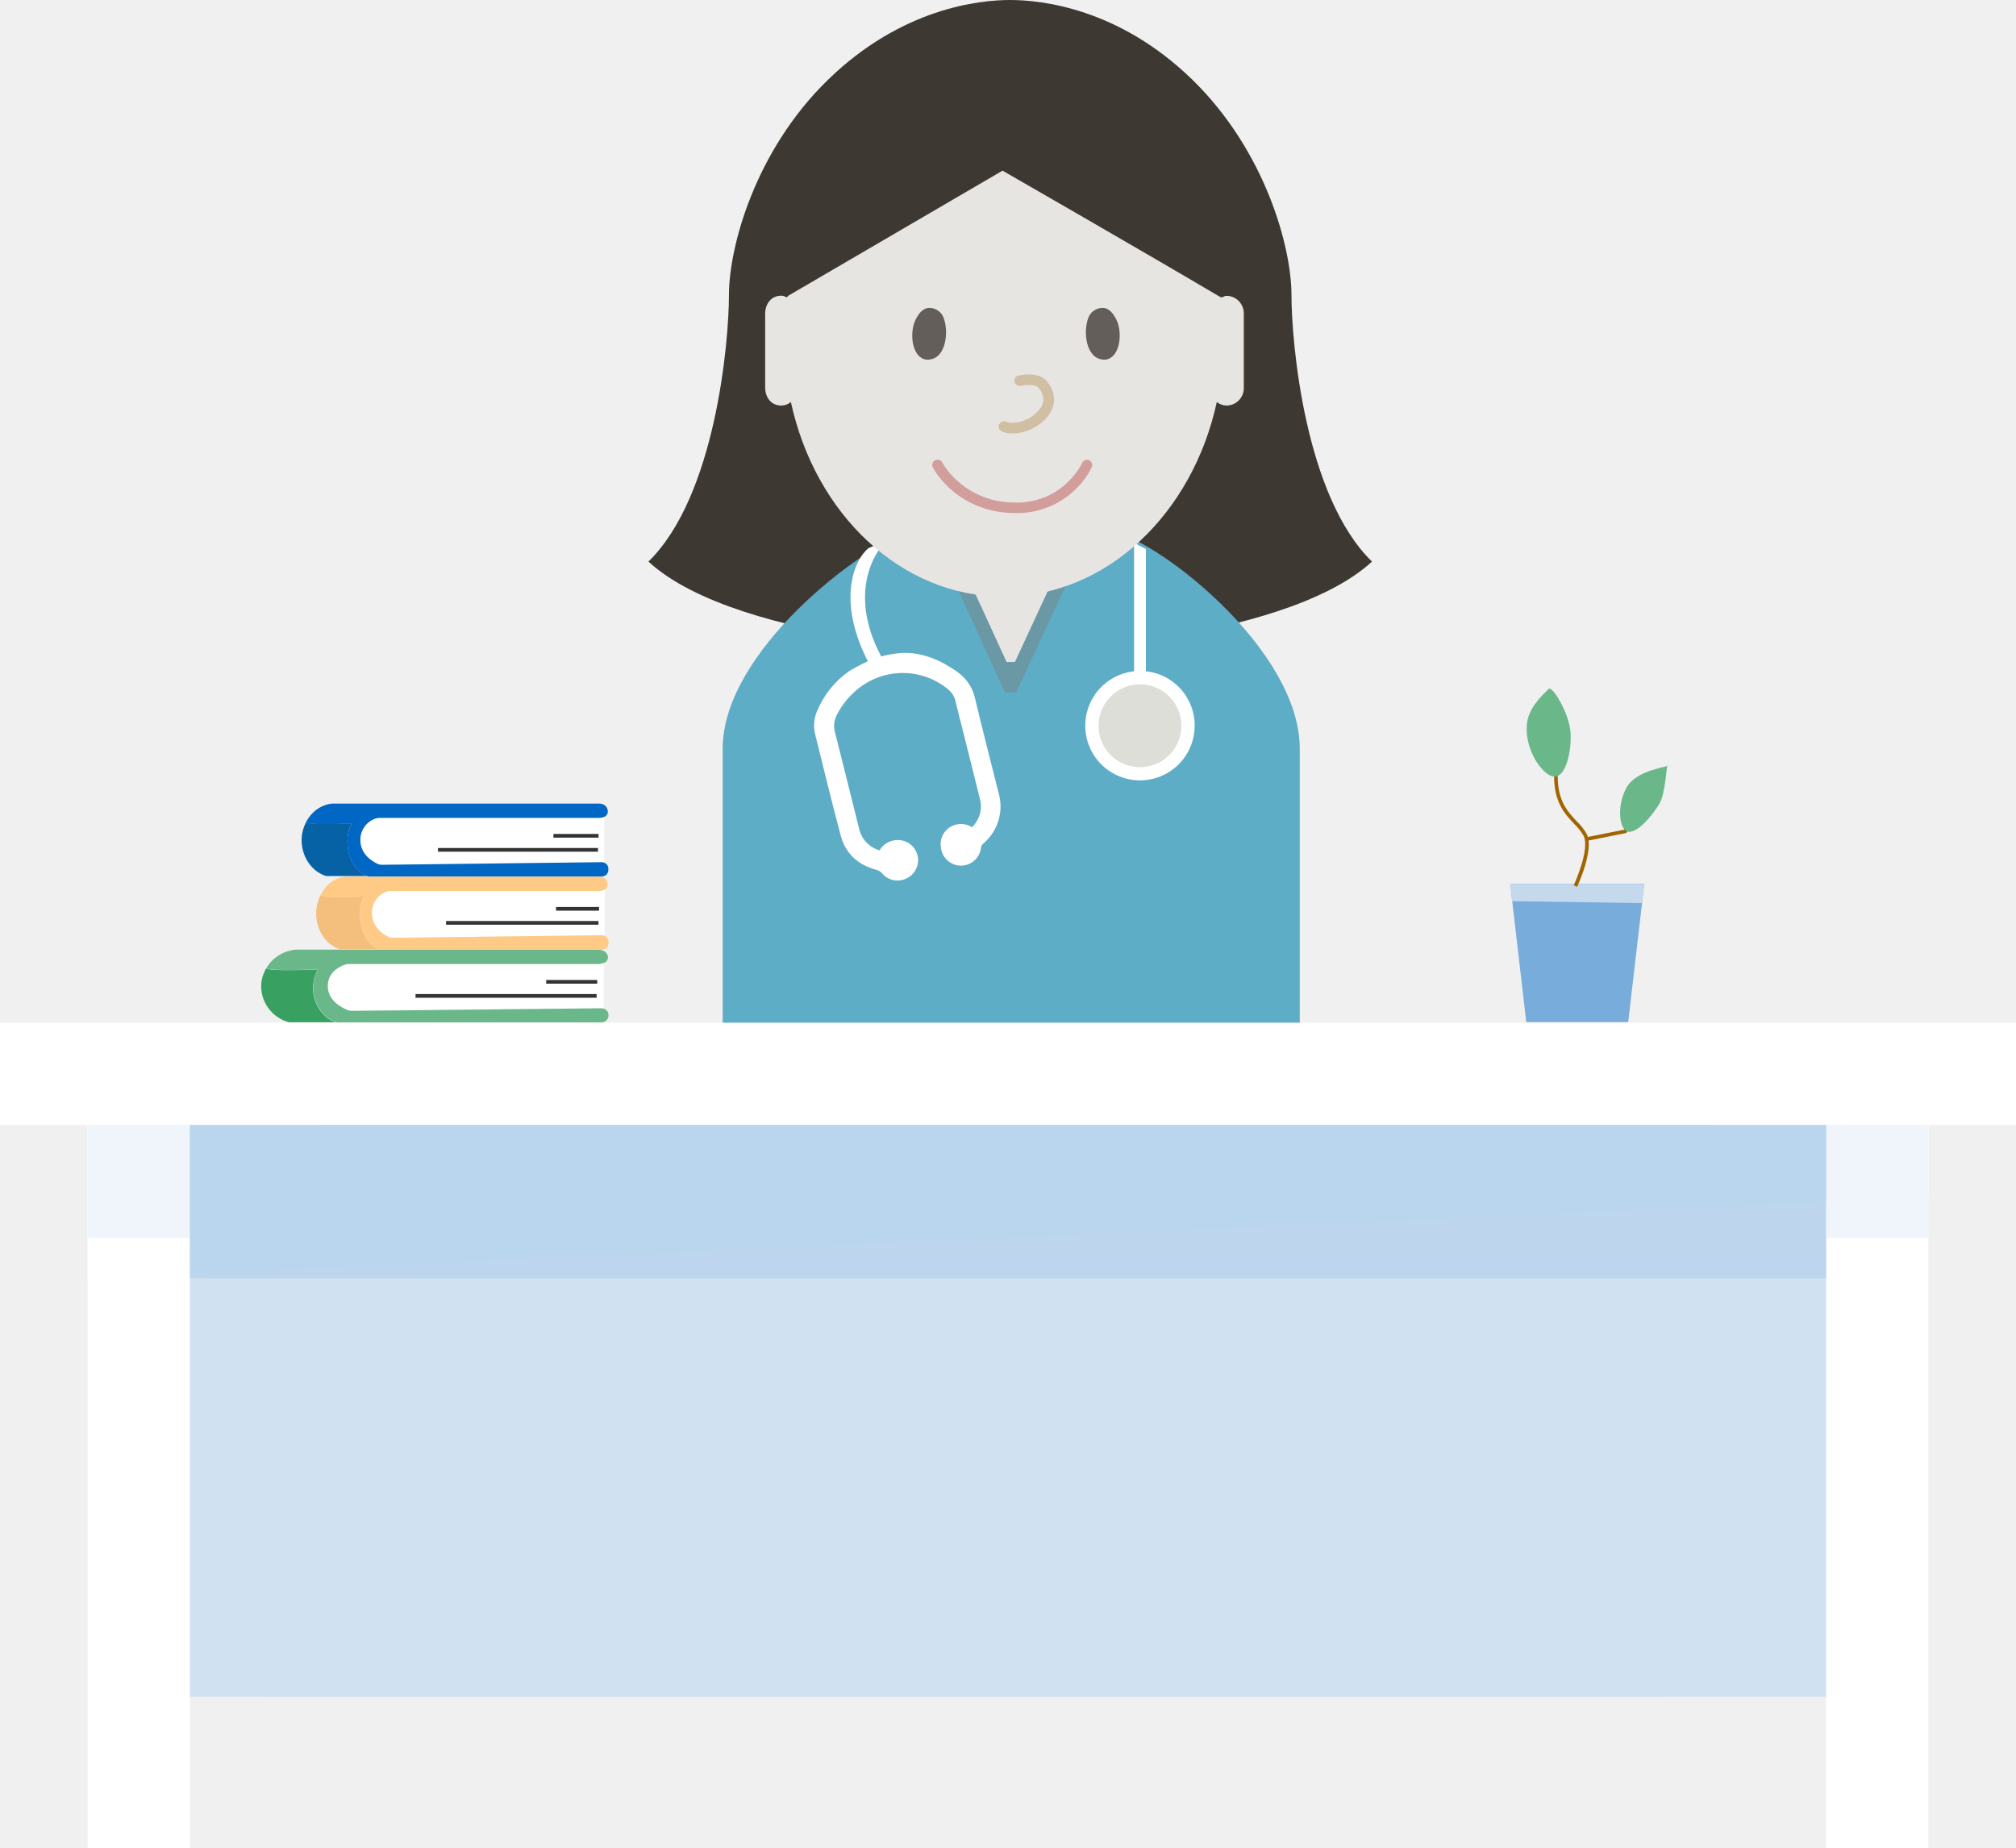
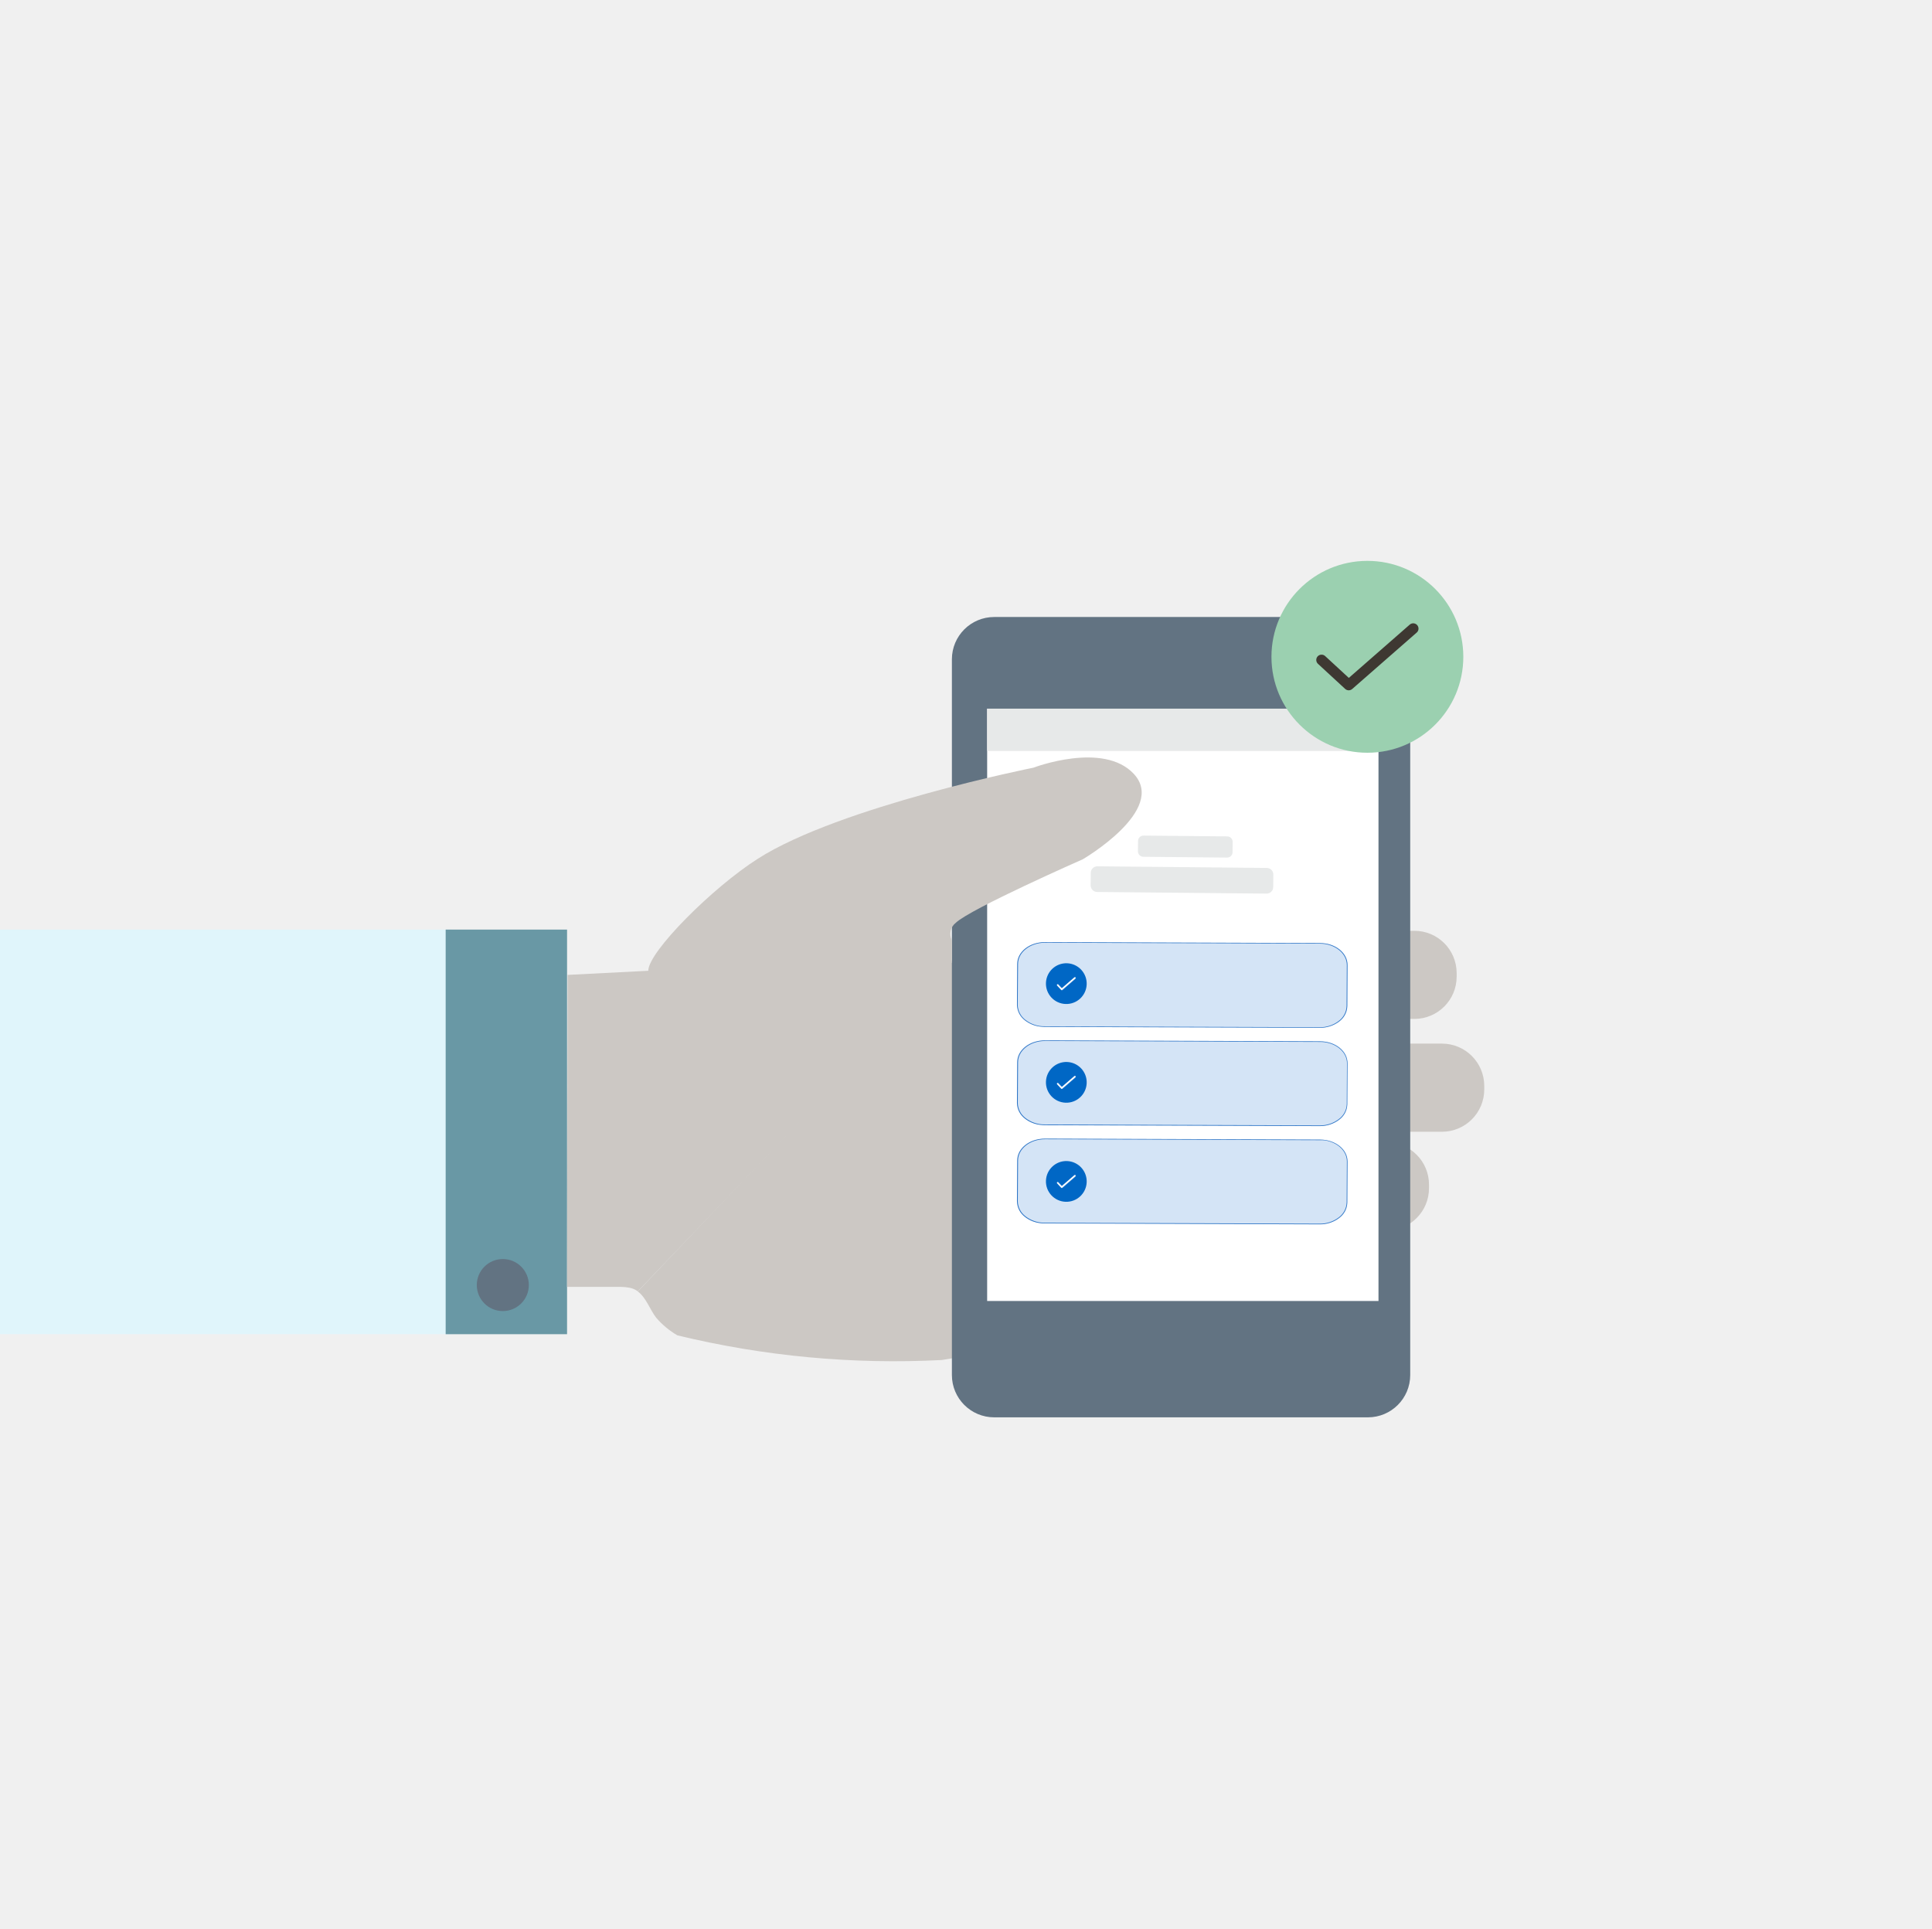
- <svg xmlns="http://www.w3.org/2000/svg" viewBox="0 0 500.71 459.04">
+ <svg xmlns="http://www.w3.org/2000/svg" id="Layer_1" data-name="Layer 1" viewBox="0 0 548 547">
  <defs>
-     <style>.cls-1{fill:#fff;}.cls-2{opacity:0.5;}.cls-3{fill:#0067c5;}.cls-4{mask:url(#mask);}.cls-22,.cls-5{fill:#99c2e8;}.cls-6{fill:#a26400;}.cls-7{fill:#6ab889;}.cls-8{fill:#38a161;}.cls-9{fill:#333;}.cls-10{fill:#f4be7d;}.cls-11{fill:#ffca85;}.cls-12{fill:#0762a5;}.cls-13{fill:#3e3832;}.cls-14{fill:#e7e5e2;}.cls-15{fill:#5eadc7;}.cls-16{fill:#6a98a5;}.cls-17{fill:#deded9;}.cls-18{fill:#d19e9c;}.cls-19{fill:#d1bfa3;}.cls-20{fill:#635e59;}.cls-21{fill:#d0e1f1;}.cls-22,.cls-23,.cls-25{opacity:0.4;isolation:isolate;}.cls-23{fill:#d8e7f4;}.cls-24{fill:#cce1f3;}.cls-25{fill:#a1c5e5;}</style>
-     <mask id="mask" x="375.09" y="219.57" width="33.3" height="4.76" maskUnits="userSpaceOnUse">
-       <g id="mask-11">
-         <polygon id="path-10" class="cls-1" points="408.38 224.33 408.38 219.57 375.09 219.57 375.09 224.33 408.38 224.33" />
-       </g>
-     </mask>
+     <style>.cls-1,.cls-19,.cls-2{fill:none;}.cls-1{clip-rule:evenodd;}.cls-3{fill:#ccc8c4;}.cls-4{fill:#627382;}.cls-5{fill:#fff;}.cls-6{fill:#d4e4f6;}.cls-7{fill:#2972c5;}.cls-8{clip-path:url(#clip-path);}.cls-9{clip-path:url(#clip-path-2);}.cls-10{fill:#0067c5;}.cls-11{clip-path:url(#clip-path-3);}.cls-12{clip-path:url(#clip-path-4);}.cls-13{clip-path:url(#clip-path-5);}.cls-14{clip-path:url(#clip-path-6);}.cls-15{fill:#e7e9e9;}.cls-16{fill:#9bd0b0;}.cls-17{fill:#e0f5fb;}.cls-18{fill:#6998a5;}.cls-19{stroke:#3e3832;stroke-linecap:round;stroke-linejoin:round;stroke-width:3px;}</style>
+     <clipPath id="clip-path">
+       <path class="cls-1" d="M304.84,277.56l-3.74,3.24a.23.23,0,0,1-.16.06.25.25,0,0,1-.17-.08l-1.16-1.24a.24.24,0,1,1,.35-.33l1,1.08,3.56-3.09a.24.24,0,0,1,.32.36Z" />
+     </clipPath>
+     <clipPath id="clip-path-2">
+       <path class="cls-2" d="M305.08,277.57l-3.74,3.24a.23.23,0,0,1-.16.06.25.25,0,0,1-.17-.08l-1.16-1.24a.26.26,0,0,1,0-.35.24.24,0,0,1,.34,0l1,1.07,3.56-3.08a.24.24,0,0,1,.32.36Zm-2.42-4.36a5.78,5.78,0,1,0,5.57,6A5.79,5.79,0,0,0,302.66,273.21Z" />
+     </clipPath>
+     <clipPath id="clip-path-3">
+       <path class="cls-1" d="M304.84,333.66l-3.74,3.24a.23.23,0,0,1-.16.06.25.25,0,0,1-.17-.08l-1.16-1.24a.24.24,0,0,1,0-.34.23.23,0,0,1,.34,0l1,1.07,3.56-3.08a.24.24,0,0,1,.32.36Z" />
+     </clipPath>
+     <clipPath id="clip-path-4">
+       <path class="cls-2" d="M305.08,333.67l-3.74,3.24a.23.23,0,0,1-.16.06.25.25,0,0,1-.17-.08l-1.16-1.25a.25.25,0,0,1,0-.34.24.24,0,0,1,.34,0l1,1.07,3.56-3.08a.24.24,0,0,1,.32.36Zm-2.42-4.36a5.78,5.78,0,1,0,5.57,6A5.79,5.79,0,0,0,302.66,329.31Z" />
+     </clipPath>
+     <clipPath id="clip-path-5">
+       <path class="cls-1" d="M304.84,305.56l-3.74,3.24a.23.23,0,0,1-.16.06.25.25,0,0,1-.17-.08l-1.16-1.24a.24.24,0,1,1,.35-.33l1,1.08,3.56-3.09a.24.24,0,0,1,.32.36Z" />
+     </clipPath>
+     <clipPath id="clip-path-6">
+       <path class="cls-2" d="M305.08,305.57l-3.74,3.24a.23.23,0,0,1-.16.06.25.25,0,0,1-.17-.08l-1.16-1.24a.26.26,0,0,1,0-.35.24.24,0,0,1,.34,0l1,1.07,3.56-3.08a.24.24,0,0,1,.32.36Zm-2.42-4.36a5.78,5.78,0,1,0,5.57,6A5.79,5.79,0,0,0,302.66,301.21Z" />
+     </clipPath>
  </defs>
-   <g id="Potte">
-     <g id="Group-4">
-       <g id="Page-1" class="cls-2">
-         <g id="Group-3">
-           <polygon id="Fill-1" class="cls-3" points="408.38 219.57 375.09 219.57 379.08 253.9 404.39 253.9 408.38 219.57" />
-         </g>
-         <g id="Group-6">
-           <g class="cls-4">
-             <polygon id="Fill-4" class="cls-5" points="407.83 224.33 408.38 219.57 375.09 219.57 375.59 223.86 407.83 224.33" />
-           </g>
-         </g>
-       </g>
-     </g>
+   <rect class="cls-3" x="372.67" y="296" width="48.33" height="25" rx="12" ry="12" />
+   <rect class="cls-3" x="364.84" y="264" width="48.33" height="25" rx="12" ry="12" />
+   <rect class="cls-3" x="357" y="324" width="48.33" height="25" rx="12" ry="12" />
+   <path class="cls-3" d="M186.12,373.74a23.43,23.43,0,0,0,6,5,261,261,0,0,0,75,7,105.69,105.69,0,0,0,23.33-6.23c4.8-1.9-.84-100.45-.84-100.45s-11.59-4.18-17.14-9.23l-91.56,96.46C183.29,368.07,184.38,371.5,186.12,373.74Z" />
+   <rect class="cls-4" x="270" y="175" width="130" height="227" rx="12" ry="12" />
+   <rect class="cls-5" x="280" y="201" width="111" height="168" />
+   <path class="cls-6" d="M295.8,291.17l79,.27c4,0,7.28-2.56,7.3-5.73l.06-12.35c0-3.17-3.24-5.78-7.23-5.79l-79-.27c-4,0-7.28,2.56-7.3,5.73l-.06,12.35C288.55,288.55,291.8,291.16,295.8,291.17Z" />
+   <path class="cls-7" d="M290.75,289.41a5.66,5.66,0,0,1-2.29-4.41l.07-11.59c0-3.43,3.55-6.21,7.88-6.2l78,.27c4.32,0,7.83,2.82,7.81,6.26l-.06,11.59a5.67,5.67,0,0,1-2.33,4.39,8.92,8.92,0,0,1-5.55,1.8l-78-.26a12.08,12.08,0,0,1-1.36-.1A8.68,8.68,0,0,1,290.75,289.41Zm83.68-21.76-78-.27c-4.21,0-7.66,2.69-7.67,6L288.67,285a5.45,5.45,0,0,0,2.22,4.29,8.6,8.6,0,0,0,5.39,1.8l78,.27a8.73,8.73,0,0,0,5.41-1.76,5.48,5.48,0,0,0,2.26-4.27l.07-11.59c0-3-2.71-5.48-6.29-6A9.54,9.54,0,0,0,374.43,267.65Z" />
+   <g class="cls-8">
+     <rect class="cls-5" x="297.87" y="273.92" width="8.67" height="10.12" transform="translate(12.45 570.86) rotate(-87.92)" />
  </g>
-   <g id="Kvist">
-     <g id="Page-1-2" data-name="Page-1">
-       <g id="Stroke-9">
-         <path class="cls-6" d="M394.62,208.77a.47.47,0,0,1-.45-.37.45.45,0,0,1,.36-.53l8.85-1.77,3.53-7.06a.46.46,0,0,1,.61-.2.45.45,0,0,1,.2.61l-3.62,7.25a.43.43,0,0,1-.32.24l-9.07,1.82Z" />
-       </g>
-       <g id="Stroke-11">
-         <path class="cls-6" d="M391.7,220.3l-.82-.39c0-.09,4.12-8.91,2.43-12.3a13.1,13.1,0,0,0-2.32-2.94c-2.22-2.35-5-5.27-5-11.78l-.9-8.11.9-.1.9,8.16c0,6.2,2.53,8.86,4.75,11.21a13.65,13.65,0,0,1,2.47,3.15C396,211,391.88,219.92,391.7,220.3Z" />
-       </g>
-     </g>
+   <g class="cls-9">
+     <rect class="cls-10" x="294.26" y="270.8" width="16.38" height="16.38" transform="matrix(0.04, -1, 1, 0.04, 12.67, 571.11)" />
  </g>
-   <g id="Blad_V" data-name="Blad V">
-     <path id="Fill-5" class="cls-7" d="M386.45,192.89c2.58-.42,3.89-6.53,3.63-10.88-.28-4.71-4.53-11.79-5.44-10.89-1.81,1.81-5.15,4.84-5.44,9.07-.45,6.46,4.35,13.18,7.25,12.7" />
+   <path class="cls-6" d="M295.8,319l79,.27c4,0,7.28-2.57,7.3-5.74l.06-12.34c0-3.17-3.24-5.78-7.23-5.79l-79-.27c-4,0-7.28,2.56-7.3,5.73l-.06,12.35C288.55,316.42,291.8,319,295.8,319Z" />
+   <path class="cls-7" d="M290.75,317.28a5.66,5.66,0,0,1-2.29-4.41l.07-11.59c0-3.43,3.55-6.21,7.88-6.2l78,.27c4.32,0,7.83,2.82,7.81,6.26l-.06,11.59a5.63,5.63,0,0,1-2.33,4.38,8.86,8.86,0,0,1-5.55,1.81l-78-.26a12.08,12.08,0,0,1-1.36-.1A8.68,8.68,0,0,1,290.75,317.28Zm83.68-21.76-78-.27c-4.21,0-7.66,2.69-7.67,6l-.07,11.59a5.45,5.45,0,0,0,2.22,4.29,8.66,8.66,0,0,0,5.39,1.8l78,.27a8.73,8.73,0,0,0,5.41-1.76A5.5,5.5,0,0,0,382,313.2l.07-11.59c0-3-2.71-5.49-6.29-6A9.54,9.54,0,0,0,374.43,295.52Z" />
+   <path class="cls-6" d="M295.8,346.91l79,.27c4,0,7.28-2.57,7.3-5.74l.06-12.35c0-3.17-3.24-5.77-7.23-5.78l-79-.28c-4,0-7.28,2.57-7.3,5.74l-.06,12.35C288.55,344.29,291.8,346.9,295.8,346.91Z" />
+   <path class="cls-7" d="M290.75,345.15a5.66,5.66,0,0,1-2.29-4.41l.07-11.59c0-3.43,3.55-6.21,7.88-6.2l78,.27c4.32,0,7.83,2.82,7.81,6.25l-.06,11.59a5.64,5.64,0,0,1-2.33,4.39,8.86,8.86,0,0,1-5.55,1.81l-78-.27a10.13,10.13,0,0,1-1.36-.09A8.68,8.68,0,0,1,290.75,345.15Zm83.68-21.76-78-.27c-4.21,0-7.66,2.69-7.67,6l-.07,11.59a5.46,5.46,0,0,0,2.22,4.29,8.72,8.72,0,0,0,5.39,1.8l78,.27a8.73,8.73,0,0,0,5.41-1.76,5.5,5.5,0,0,0,2.26-4.28l.07-11.59c0-3-2.71-5.48-6.29-6A9.54,9.54,0,0,0,374.43,323.39Z" />
+   <g class="cls-11">
+     <rect class="cls-5" x="297.87" y="330.02" width="8.67" height="10.12" transform="translate(-43.61 624.93) rotate(-87.92)" />
  </g>
-   <g id="Blad_H" data-name="Blad H">
-     <path id="Fill-1-2" data-name="Fill-1" class="cls-7" d="M404.08,206.47c-2.11-.9-2.43-6.89,0-11,2.6-4.37,10.54-4.94,10.16-5.34s-.49,6.8-2.11,9.54c-1.92,3.24-5.9,7.76-8.08,6.84" />
+   <g class="cls-12">
+     <rect class="cls-10" x="294.26" y="326.9" width="16.38" height="16.38" transform="translate(-43.39 625.18) rotate(-87.92)" />
  </g>
-   <g id="Bok_3" data-name="Bok 3">
-     <path class="cls-8" d="M77.81,244.31a9.46,9.46,0,0,1,1.1-3.47c-6,.2-12.69.28-12.76-.34a8.86,8.86,0,0,0-1.28,4.13,9.3,9.3,0,0,0,6.89,9.3H83.44a7.42,7.42,0,0,1-2.07-1A9.54,9.54,0,0,1,77.81,244.31Z" />
-     <path class="cls-8" d="M68.57,237.77a1.94,1.94,0,0,1,.29-.21A1.94,1.94,0,0,0,68.57,237.77Z" />
-     <path class="cls-8" d="M71.53,236.27l.35-.1Z" />
-     <path class="cls-8" d="M67.44,238.75l0,0Z" />
-     <path class="cls-8" d="M70.12,236.8h0Z" />
-     <path class="cls-8" d="M66.34,240.14l.21-.3Z" />
-     <path class="cls-1" d="M86.61,239.46a2.91,2.91,0,0,0-.87.13c-1.22.38-4.37,1.72-4.37,5.37s3.44,5.34,4.88,5.92a3.05,3.05,0,0,0,1.15.22l61.91-.64a2.23,2.23,0,0,1,.65.12v-11.4a3.83,3.83,0,0,1-1.3.28Zm61.57,8.38h-45v-.91h45Zm.16-3.49H135.66v-.91h12.68Z" />
-     <path class="cls-7" d="M150,250.58a2.23,2.23,0,0,0-.65-.12l-61.91.64a3.05,3.05,0,0,1-1.15-.22c-1.44-.58-4.88-2.34-4.88-5.92s3.15-5,4.37-5.37a2.91,2.91,0,0,1,.87-.13h62.05a3.83,3.83,0,0,0,1.3-.28,1.42,1.42,0,0,0,1-1.34,1.79,1.79,0,0,0-1-1.58,2.83,2.83,0,0,0-1.43-.36c-2.7,0-25.77,0-60,0H73.4a10.72,10.72,0,0,0-1.52.27l-.35.1a9,9,0,0,0-1.4.53h0a9.36,9.36,0,0,0-1.26.76,1.94,1.94,0,0,0-.29.21,8.34,8.34,0,0,0-1.1.95l0,0a9.21,9.21,0,0,0-.89,1.09l-.21.3-.19.29s0,0,0,.07c.07.62,6.72.54,12.76.34a9.57,9.57,0,0,0,2.46,12.07,7.42,7.42,0,0,0,2.07,1l.25.09h65.62a1.74,1.74,0,0,0,1.78-1.78A1.61,1.61,0,0,0,150,250.58Z" />
-     <rect class="cls-9" x="103.21" y="246.93" width="44.97" height="0.91" />
-     <rect class="cls-9" x="135.66" y="243.44" width="12.67" height="0.91" />
+   <g class="cls-13">
+     <rect class="cls-5" x="297.87" y="301.92" width="8.67" height="10.12" transform="translate(-15.53 597.85) rotate(-87.92)" />
  </g>
-   <g id="Bok_2" data-name="Bok 2">
-     <path class="cls-10" d="M89.42,226.17a10.67,10.67,0,0,1,.93-3.47c-5.1.2-10.69.28-10.75-.35a10.19,10.19,0,0,0-1.07,4.14c-.17,4.24,2.24,8.15,5.8,9.3h9.82a6,6,0,0,1-1.74-1C90.09,232.8,89.16,229.15,89.42,226.17Z" />
-     <path class="cls-1" d="M96.83,221.32a2,2,0,0,0-.73.13,5.49,5.49,0,0,0-3.69,5.37c0,3.58,2.9,5.34,4.11,5.92a2.22,2.22,0,0,0,1,.22l52.1-.64a1.56,1.56,0,0,1,.54.12V221a2.73,2.73,0,0,1-1.09.28Zm51.81,8.38H110.79v-.91h37.85Zm.13-3.49H138.11v-.91h10.66Z" />
-     <path class="cls-11" d="M150.13,232.44a1.56,1.56,0,0,0-.54-.12l-52.1.64a2.22,2.22,0,0,1-1-.22c-1.21-.58-4.11-2.34-4.11-5.92a5.49,5.49,0,0,1,3.69-5.37,2,2,0,0,1,.73-.13H149a2.73,2.73,0,0,0,1.09-.28,1.41,1.41,0,0,0,.82-1.34,1.83,1.83,0,0,0-.82-1.58,2.07,2.07,0,0,0-1.2-.36c-.93,0-21.67,0-50.53,0H85.71a7,7,0,0,0-1.29.27l-.29.1a7.56,7.56,0,0,0-2.25,1.29l-.24.2a9.39,9.39,0,0,0-.93,1l0,0a10.64,10.64,0,0,0-.75,1.1c-.06.1-.12.2-.17.3s-.12.19-.17.29,0,0,0,.06c.06.63,5.65.55,10.75.35a10.67,10.67,0,0,0-.93,3.47c-.26,3,.67,6.63,3,8.59a6,6,0,0,0,1.74,1l.22.09h55.22a1.57,1.57,0,0,0,1.5-1.78A1.6,1.6,0,0,0,150.13,232.44Z" />
-     <rect class="cls-9" x="110.79" y="228.79" width="37.85" height="0.91" />
-     <rect class="cls-9" x="138.11" y="225.3" width="10.67" height="0.91" />
+   <g class="cls-14">
+     <rect class="cls-10" x="294.26" y="298.8" width="16.38" height="16.38" transform="matrix(0.04, -1, 1, 0.04, -15.31, 598.1)" />
  </g>
-   <g id="Bok_1" data-name="Bok 1">
-     <path class="cls-12" d="M86.33,208a10.49,10.49,0,0,1,1-3.47c-5.35.2-11.22.27-11.28-.35a9.74,9.74,0,0,0-1.13,4.14c-.17,4.23,2.36,8.15,6.09,9.3H91.31a6.3,6.3,0,0,1-1.83-1C87,214.66,86.06,211,86.33,208Z" />
-     <path class="cls-1" d="M94.11,203.17a2.43,2.43,0,0,0-.76.13,5.54,5.54,0,0,0-3.87,5.38c0,3.58,3,5.34,4.31,5.92a2.4,2.4,0,0,0,1,.22l54.71-.65a2,2,0,0,1,.57.13V202.9a3.16,3.16,0,0,1-1.15.27Zm54.4,8.38H108.78v-.9h39.73Zm.15-3.49h-11.2v-.9h11.2Z" />
-     <path class="cls-3" d="M150.09,214.3a2,2,0,0,0-.57-.13l-54.71.65a2.4,2.4,0,0,1-1-.22c-1.27-.58-4.31-2.34-4.31-5.92a5.54,5.54,0,0,1,3.87-5.38,2.43,2.43,0,0,1,.76-.13h54.83a3.16,3.16,0,0,0,1.15-.27,1.41,1.41,0,0,0,.85-1.34,1.83,1.83,0,0,0-.85-1.58,2.31,2.31,0,0,0-1.27-.36H82.44a6.73,6.73,0,0,0-1.35.27l-.31.1a8,8,0,0,0-2.36,1.28l-.25.21a8.07,8.07,0,0,0-1,1l0,0a8.77,8.77,0,0,0-.79,1.1l-.18.3c-.06.1-.12.19-.17.29s0,0,0,.06c.06.62,5.93.55,11.28.35a10.49,10.49,0,0,0-1,3.47c-.27,3,.7,6.63,3.15,8.59a6.3,6.3,0,0,0,1.83,1l.23.08h58a1.61,1.61,0,0,0,1.57-1.78A1.59,1.59,0,0,0,150.09,214.3Z" />
-     <rect class="cls-9" x="108.78" y="210.65" width="39.74" height="0.91" />
-     <rect class="cls-9" x="137.46" y="207.16" width="11.2" height="0.91" />
+   <rect class="cls-15" x="309.36" y="245.96" width="51.79" height="7.28" rx="1.87" ry="1.87" transform="translate(668.11 502.39) rotate(-179.45)" />
+   <rect class="cls-15" x="322.76" y="237.14" width="26.84" height="6.01" rx="1.55" ry="1.55" transform="translate(670.06 483.48) rotate(-179.45)" />
+   <rect class="cls-15" x="280" y="201" width="111" height="12" />
+   <circle class="cls-16" cx="387.85" cy="186.29" r="27.21" />
+   <g id="hand">
+     <rect class="cls-17" y="263.66" width="128" height="114.76" />
+     <rect class="cls-18" x="126.41" y="263.66" width="34.43" height="114.76" />
+     <circle class="cls-4" cx="142.62" cy="364.48" r="7.38" />
+     <path id="hand-2" data-name="hand" class="cls-3" d="M321.6,219.5c-8.68-9.33-28.48-1.76-28.48-1.76s-55,11-78.18,25.83c-12.85,8.18-31.06,26.4-31.06,31.77L161,276.51v.7L160.84,365h15.27a13.18,13.18,0,0,1,2.52.26,5.73,5.73,0,0,1,2.28,1L270,273s.06-6.15,0-6.28a4,4,0,0,1,1.12-5c4.2-4,36-18,36-18S331.12,229.74,321.6,219.5Z" />
  </g>
-   <g id="Hår">
-     <path class="cls-13" d="M250.89,162.25s67-1.75,89.87-22.75c-16.7-16.25-20-54.5-20-66.25s-6.43-35.75-24.67-53.5S258.56,0,250.89,0,224,2,205.71,19.75s-24.66,41.75-24.66,53.5-3.34,50-20,66.25C183.87,160.5,250.89,162.25,250.89,162.25Z" />
-   </g>
-   <g id="Kropp">
-     <path id="Combined-Shape" class="cls-14" d="M216.48,142.06c2.7,4.32,10.27,80.23,33,80.23s33-77.32,33-81.35C247.68,121,216.48,142.06,216.48,142.06Z" />
-     <path class="cls-15" d="M269.57,135.49c-3.46,6.59-17,34-17,34h-2.81s-13.26-27.06-17-34.34a72.14,72.14,0,0,1-7.27-2.86c-11.31,3.3-46,29.44-46,53.67V308.32H322.82V186c0-24.23-33.83-50.71-45.59-53.67C275.4,133.35,271.51,134.71,269.57,135.49Z" />
-     <path id="Fill-154" class="cls-16" d="M252.08,164.44H250S238.86,140,237.2,136.76c-1.56-.49-3.1-1-4.62-1.68,3.81,7.9,17,36.9,17,36.9h2.85s13.75-29.84,17.26-37a49.86,49.86,0,0,1-4.69,1.74C263.92,138.78,252.08,164.44,252.08,164.44Z" />
-   </g>
-   <g id="Stetoskop_høre" data-name="Stetoskop høre">
-     <g id="Group-6-2" data-name="Group-6">
-       <path id="Fill-136" class="cls-1" d="M216.85,166.67c-9.81-17.11-4.48-27.92-1.11-30.53l4.31-1.79c-6.3,6.89-7.55,18.49,0,30.74Z" />
-       <path id="Fill-138" class="cls-1" d="M210.64,166.85c5.13-3,7.85-4,12.14-4.55,5.4-.64,10.46,1.39,14.92,4.56a10.77,10.77,0,0,1,4.44,6.52c1.88,7.87,3.91,15.71,5.87,23.55a12.06,12.06,0,0,1-3.88,12.69,1.66,1.66,0,0,0-.48.89,5,5,0,0,1-9.94.12,5,5,0,0,1,3.17-5.62,5.12,5.12,0,0,1,4.53.46,7.09,7.09,0,0,0,2-6.89c-1.31-5.36-2.67-10.7-4-16.05-.71-2.79-1.45-5.57-2.09-8.37a5.35,5.35,0,0,0-1.94-3,17.64,17.64,0,0,0-23,.57,19.47,19.47,0,0,0-4.59,5.95,5.83,5.83,0,0,0-.42,4.17c2.05,8,4,16,6,24a7.25,7.25,0,0,0,5.09,5.38,5.14,5.14,0,0,1,4.23-2.55,5,5,0,0,1,2.59,9.45,5,5,0,0,1-6.15-1.13,2.69,2.69,0,0,0-1.53-.95c-4.5-1.22-7.61-4-8.8-8.53-2.26-8.46-4.32-17-6.42-25.46a9.05,9.05,0,0,1,.72-5.79,22.64,22.64,0,0,1,7.52-9.36" />
-     </g>
-   </g>
-   <g id="Stetoskop_hjerte" data-name="Stetoskop hjerte">
-     <polygon id="Fill-140" class="cls-1" points="284.6 173.28 281.67 173.28 281.67 134.85 284.6 136.38 284.6 173.28" />
-     <path id="Fill-142" class="cls-1" d="M296.72,180.19a13.59,13.59,0,1,1-13.58-13.52,13.55,13.55,0,0,1,13.58,13.52" />
-     <path id="Fill-144" class="cls-17" d="M293.42,180.19A10.29,10.29,0,1,1,283.13,170a10.26,10.26,0,0,1,10.29,10.24" />
-   </g>
-   <g id="Fjes">
-     <path id="Fill-420-Copy-2" class="cls-14" d="M195.78,73.45s-.28.57-.64.31a2.19,2.19,0,0,0-1.1-.31c-2.48,0-4,2-4,4.52V96.22c0,2.5,1.49,4.52,4,4.52a3.64,3.64,0,0,0,2.39-.89c6,27.81,27.35,48.36,52.86,48.36s46.89-20.55,52.93-48.36a3.76,3.76,0,0,0,2.43.89,4.32,4.32,0,0,0,4.27-4.52V78a4.35,4.35,0,0,0-4.3-4.52c-.58,0-1.06.59-1.53.31C284.21,62.62,249,42.39,249,42.39l-53.2,31.06" />
-   </g>
-   <g id="Munn">
-     <path id="Stroke-48" class="cls-18" d="M268.77,115a12.19,12.19,0,0,1-.84,1.47,18.76,18.76,0,0,1-2.84,3.41,18.09,18.09,0,0,1-13.51,4.93,20.89,20.89,0,0,1-13.39-5A19.61,19.61,0,0,1,235,116.4a13.81,13.81,0,0,1-.94-1.48,1.34,1.34,0,0,0-1.78-.6,1.3,1.3,0,0,0-.61,1.76,14.1,14.1,0,0,0,1.16,1.84,22.21,22.21,0,0,0,3.59,3.88,23.61,23.61,0,0,0,15.06,5.62,20.78,20.78,0,0,0,15.44-5.66,21.64,21.64,0,0,0,3.24-3.89,14.26,14.26,0,0,0,1-1.84,1.3,1.3,0,0,0-.69-1.73A1.33,1.33,0,0,0,268.77,115Z" />
-   </g>
-   <g id="Nese">
-     <path id="Stroke-46" class="cls-19" d="M253.56,95.8c2.27-.35,3.82-.13,4.38.54,2.09,2.54,1.42,5.23-2.17,7.43-1.89,1.16-4.5,1.57-5.87,1a1.34,1.34,0,0,0-1.76.67,1.31,1.31,0,0,0,.68,1.74c2.27,1,5.78.44,8.36-1.14,4.88-3,6-7.48,2.83-11.33-1.35-1.63-3.73-2-6.85-1.48a1.32,1.32,0,1,0,.4,2.6Z" />
-   </g>
-   <g id="Øye_H" data-name="Øye H">
-     <path id="Fill-44" class="cls-20" d="M273.88,89.35c3.86.28,4.94-5.33,3.78-9-.22-.7-1.5-3.86-3.76-3.86a3.8,3.8,0,0,0-3.4,2c-1.66,3.57-.84,10.5,3.38,10.82" />
-   </g>
-   <g id="Øye_v" data-name="Øye v">
-     <path id="Fill-42" class="cls-20" d="M230.79,89.35c-3.86.28-4.94-5.33-3.77-9,.22-.7,1.49-3.86,3.76-3.86a3.78,3.78,0,0,1,3.39,2c1.66,3.57.85,10.5-3.38,10.82" />
-   </g>
-   <g id="Pult">
-     <g id="Page-1-3" data-name="Page-1">
-       <polygon id="Fill-1-3" data-name="Fill-1" class="cls-1" points="0 279.44 500.71 279.44 500.71 254.04 0 254.04 0 279.44" />
-       <polygon class="cls-1" points="21.77 275.02 21.77 459.05 47.17 459.05 47.17 421.53 65.26 421.53 80.01 279.44 47.17 279.44 47.17 273.92 21.77 275.02" />
-       <polygon class="cls-1" points="453.55 459.05 478.94 459.05 478.94 276.2 453.55 276.2 453.55 279.44 424.51 279.44 414.01 421.53 453.55 421.53 453.55 459.05" />
-       <rect class="cls-21" x="47.17" y="279.44" width="406.38" height="142.09" />
-       <rect class="cls-22" x="478.94" y="279.44" height="18.14" />
-       <polygon class="cls-1" points="47.17 279.44 21.77 279.44 21.77 317.54 47.17 316.43 47.17 279.44" />
-       <rect class="cls-23" x="21.77" y="279.44" width="25.4" height="28.1" />
-       <polygon class="cls-1" points="453.55 279.44 453.55 298.69 478.94 297.58 478.94 279.44 453.55 279.44" />
-       <rect class="cls-23" x="453.55" y="279.44" width="25.4" height="28.1" />
-       <polygon class="cls-24" points="453.55 298.69 453.55 279.44 47.17 279.44 47.17 316.43 453.55 298.69" />
-       <rect class="cls-25" x="47.17" y="279.44" width="406.38" height="38.1" />
-     </g>
-   </g>
+   <polyline class="cls-19" points="374.85 187.18 382.56 194.29 400.85 178.29" />
</svg>
